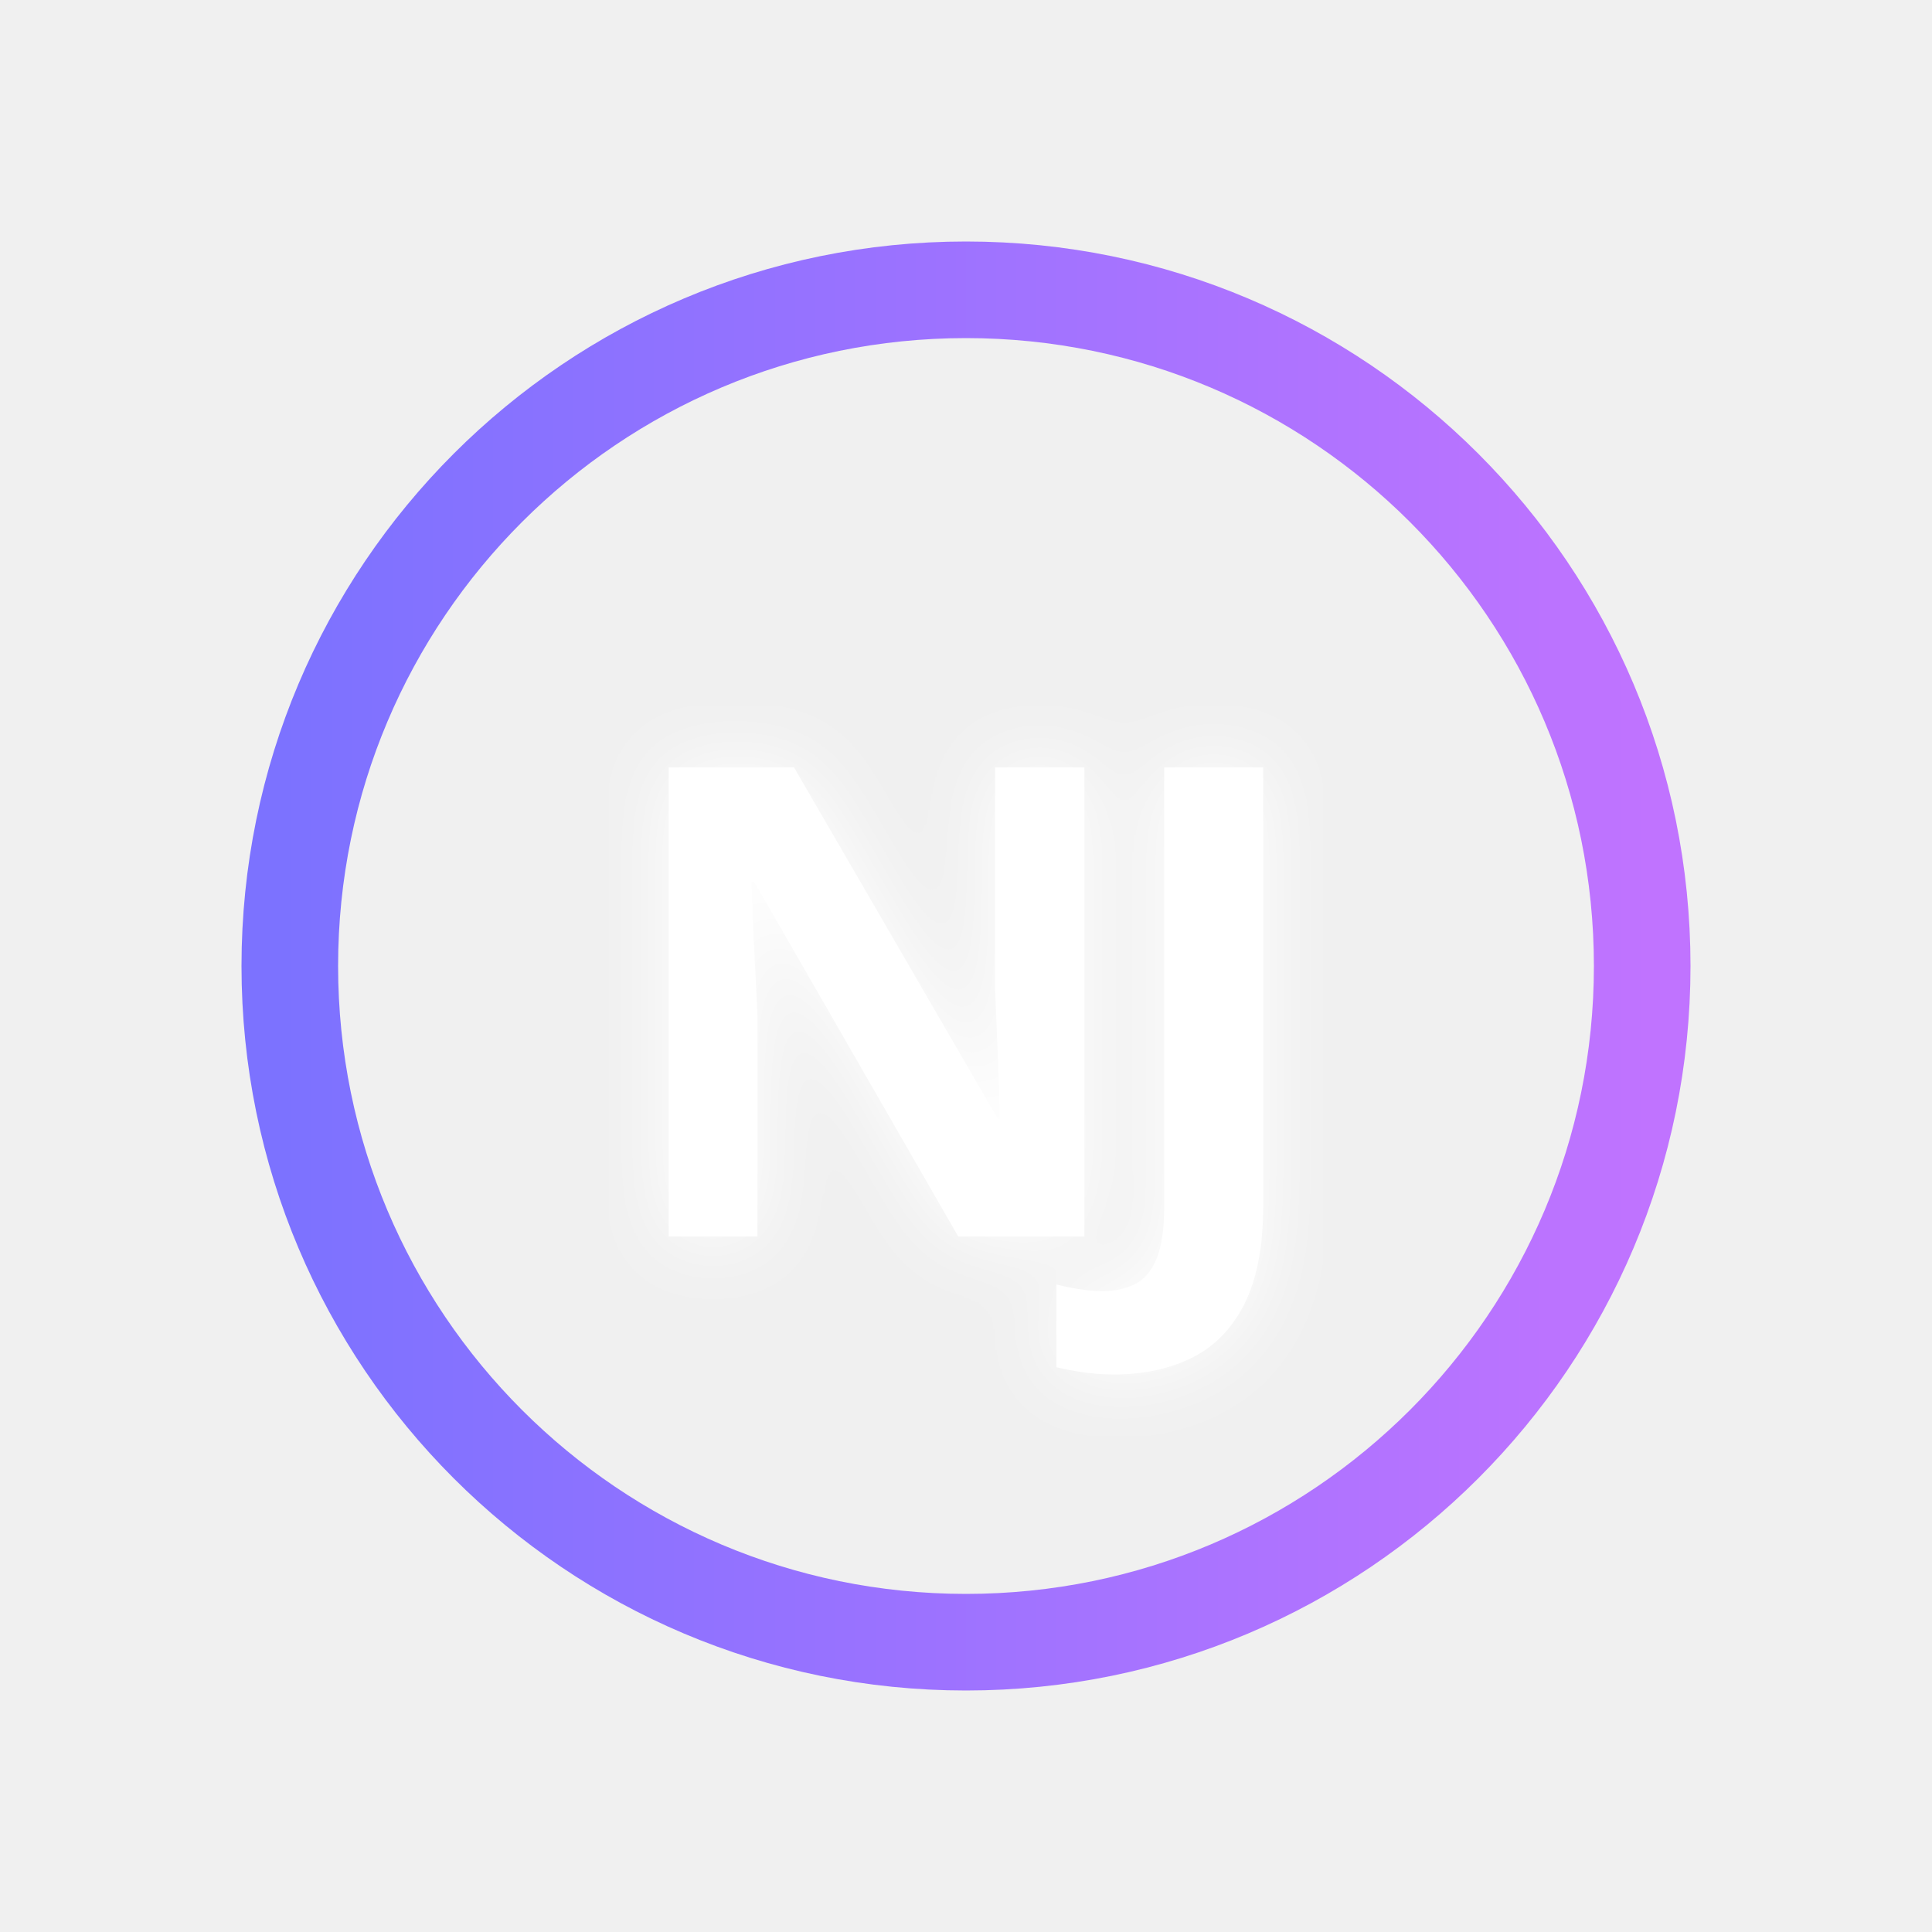
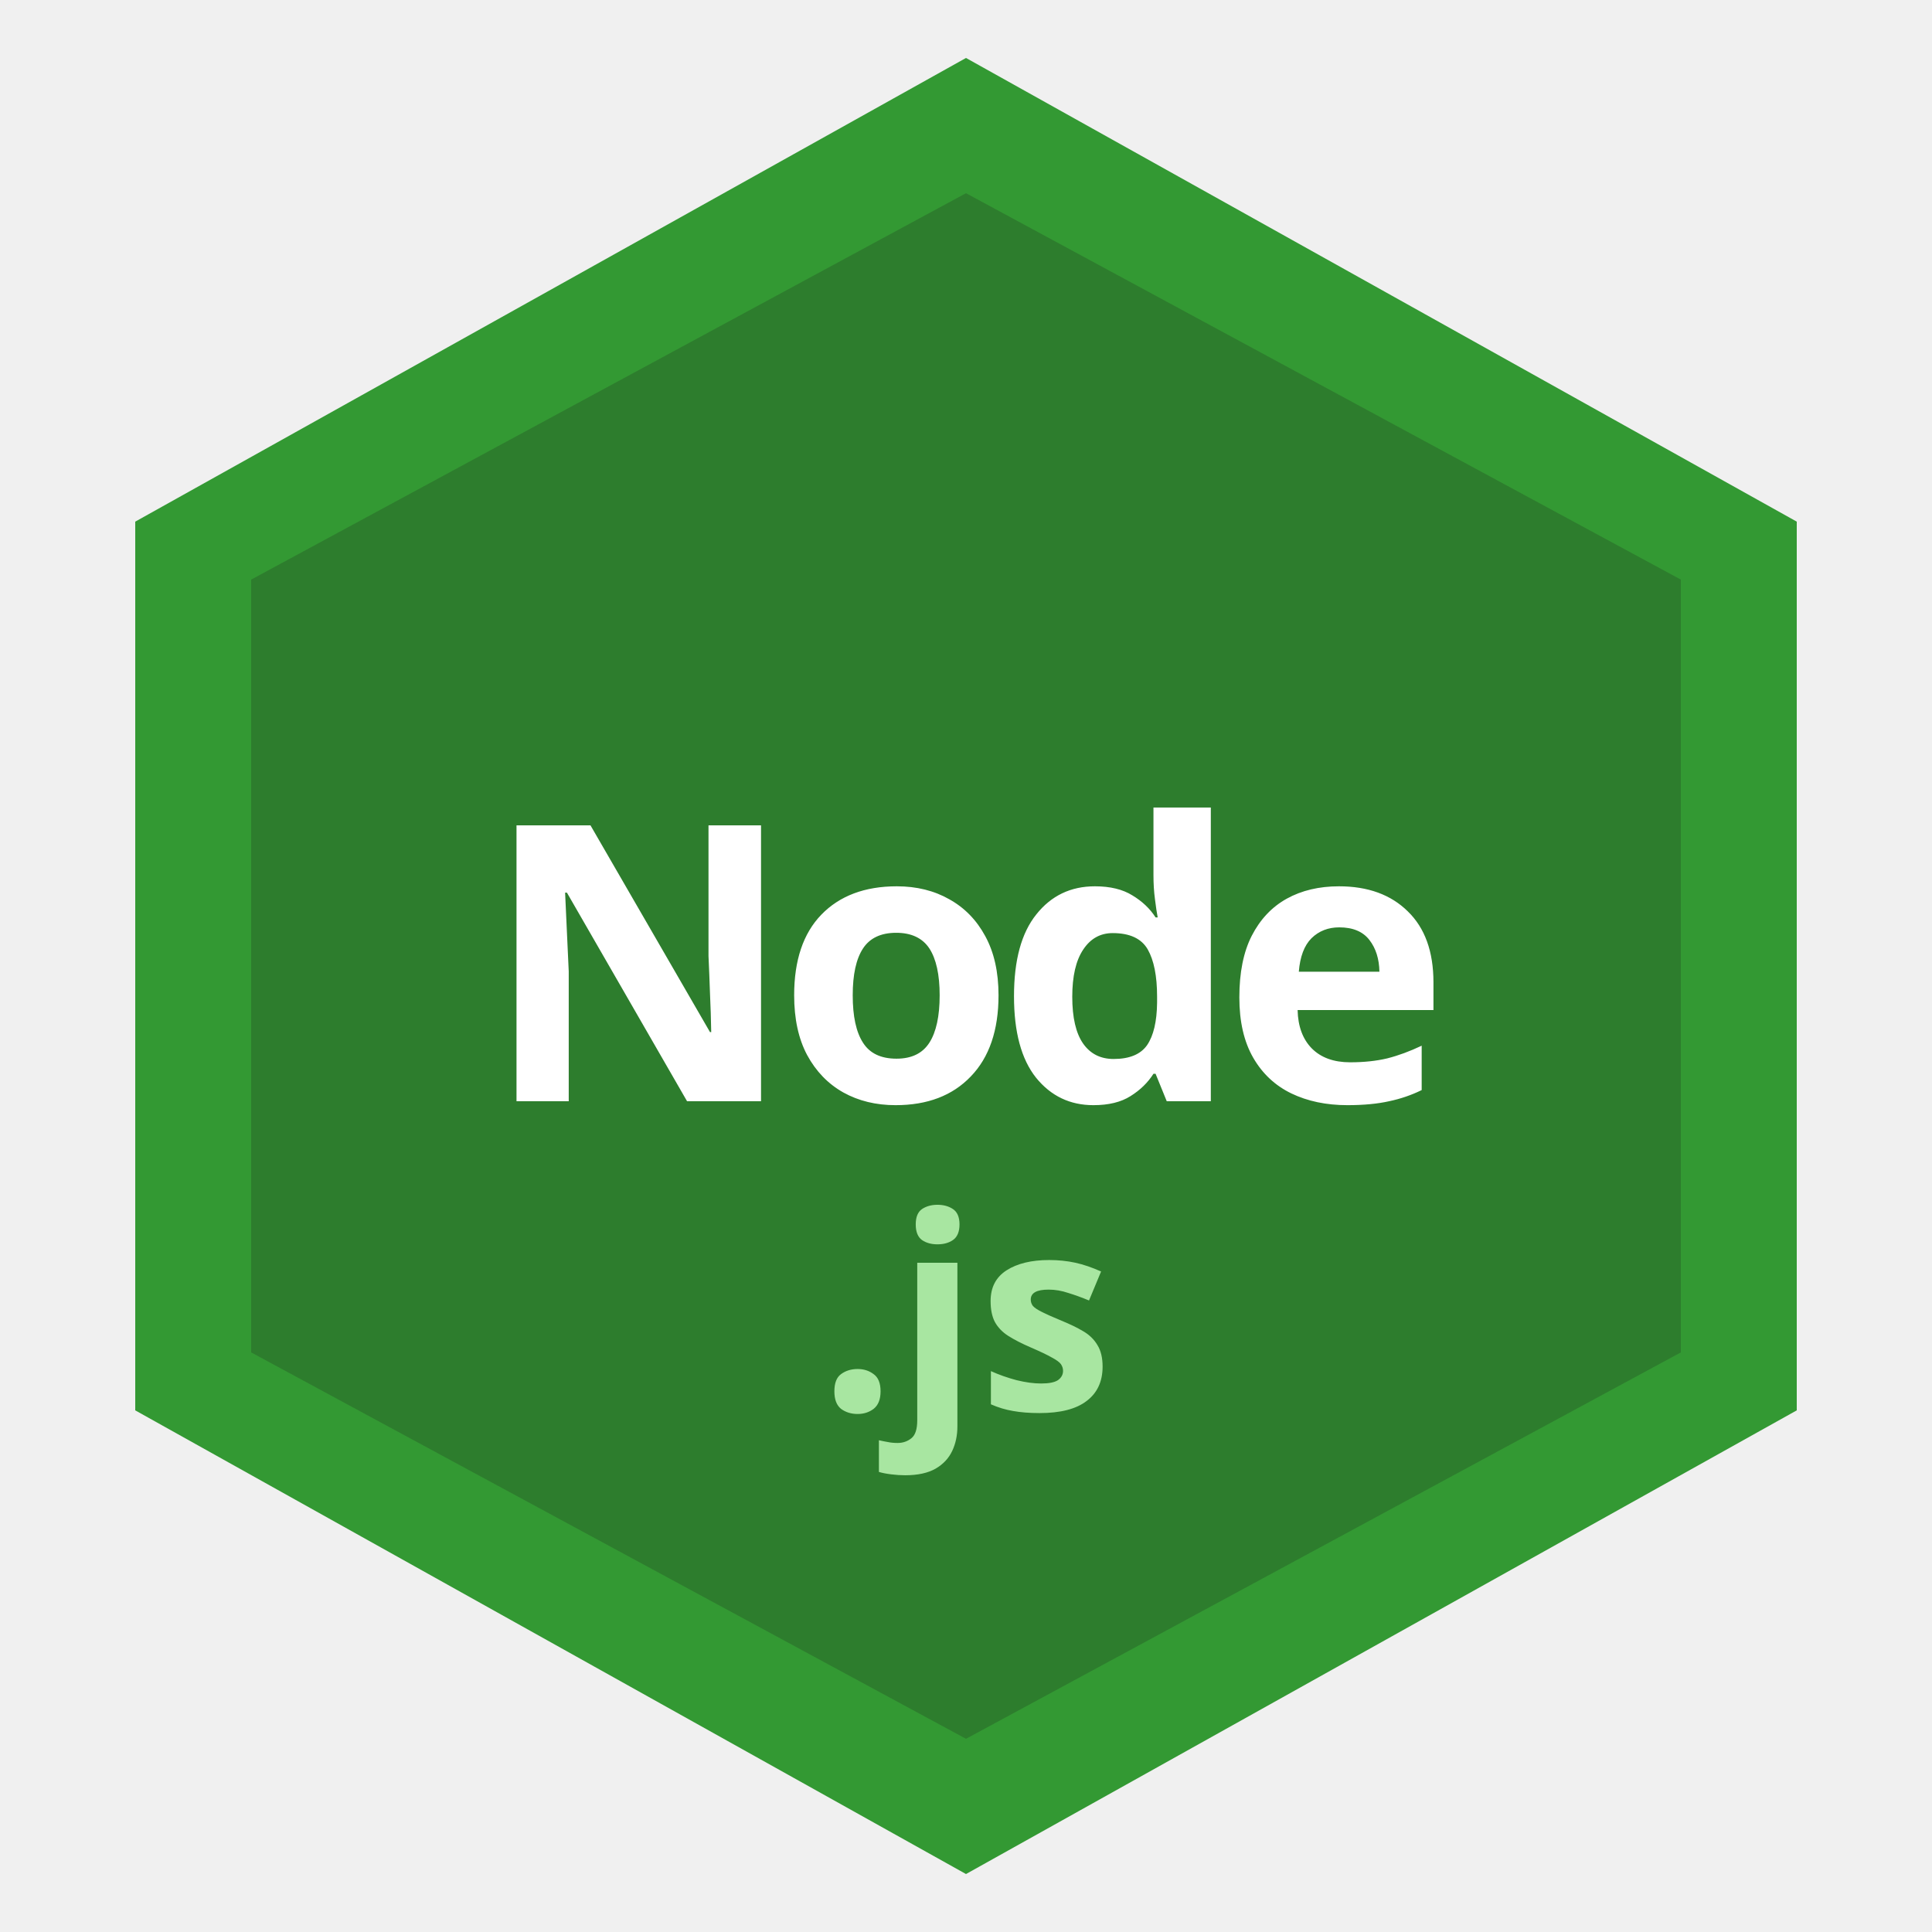
<svg xmlns="http://www.w3.org/2000/svg" width="100" height="100" viewBox="0 0 100 100" fill="none">
-   <defs>
-     <linearGradient id="mainGrad" x1="0%" y1="0%" x2="100%" y2="0%">
-       <stop offset="0%" style="stop-color:#7c72ff;" />
-       <stop offset="100%" style="stop-color:#c073ff;" />
-     </linearGradient>
-     <filter id="glow">
-       <feGaussianBlur stdDeviation="2" result="blur" />
-       <feComposite in="SourceGraphic" in2="blur" operator="over" />
-     </filter>
-   </defs>
-   <circle cx="50" cy="50" r="35" stroke="url(#mainGrad)" stroke-width="5" />
-   <text x="50" y="64" text-anchor="middle" fill="white" filter="url(#glow)" font-family="Outfit, sans-serif" font-weight="900" font-size="34" letter-spacing="-2">NJ</text>
+   <polygon points="50,3 93,27 93,73 50,97 7,73 7,27" fill="#339933" />
+   <polygon points="50,10 87,30 87,70 50,90 13,70 13,30" fill="#2D7D2D" />
+   <text x="50" y="57" text-anchor="middle" fill="white" font-family="Outfit, sans-serif" font-weight="900" font-size="20" letter-spacing="-1">Node</text>
+   <text x="50" y="73" text-anchor="middle" fill="#A8E6A1" font-family="Outfit, sans-serif" font-weight="700" font-size="14">.js</text>
</svg>
